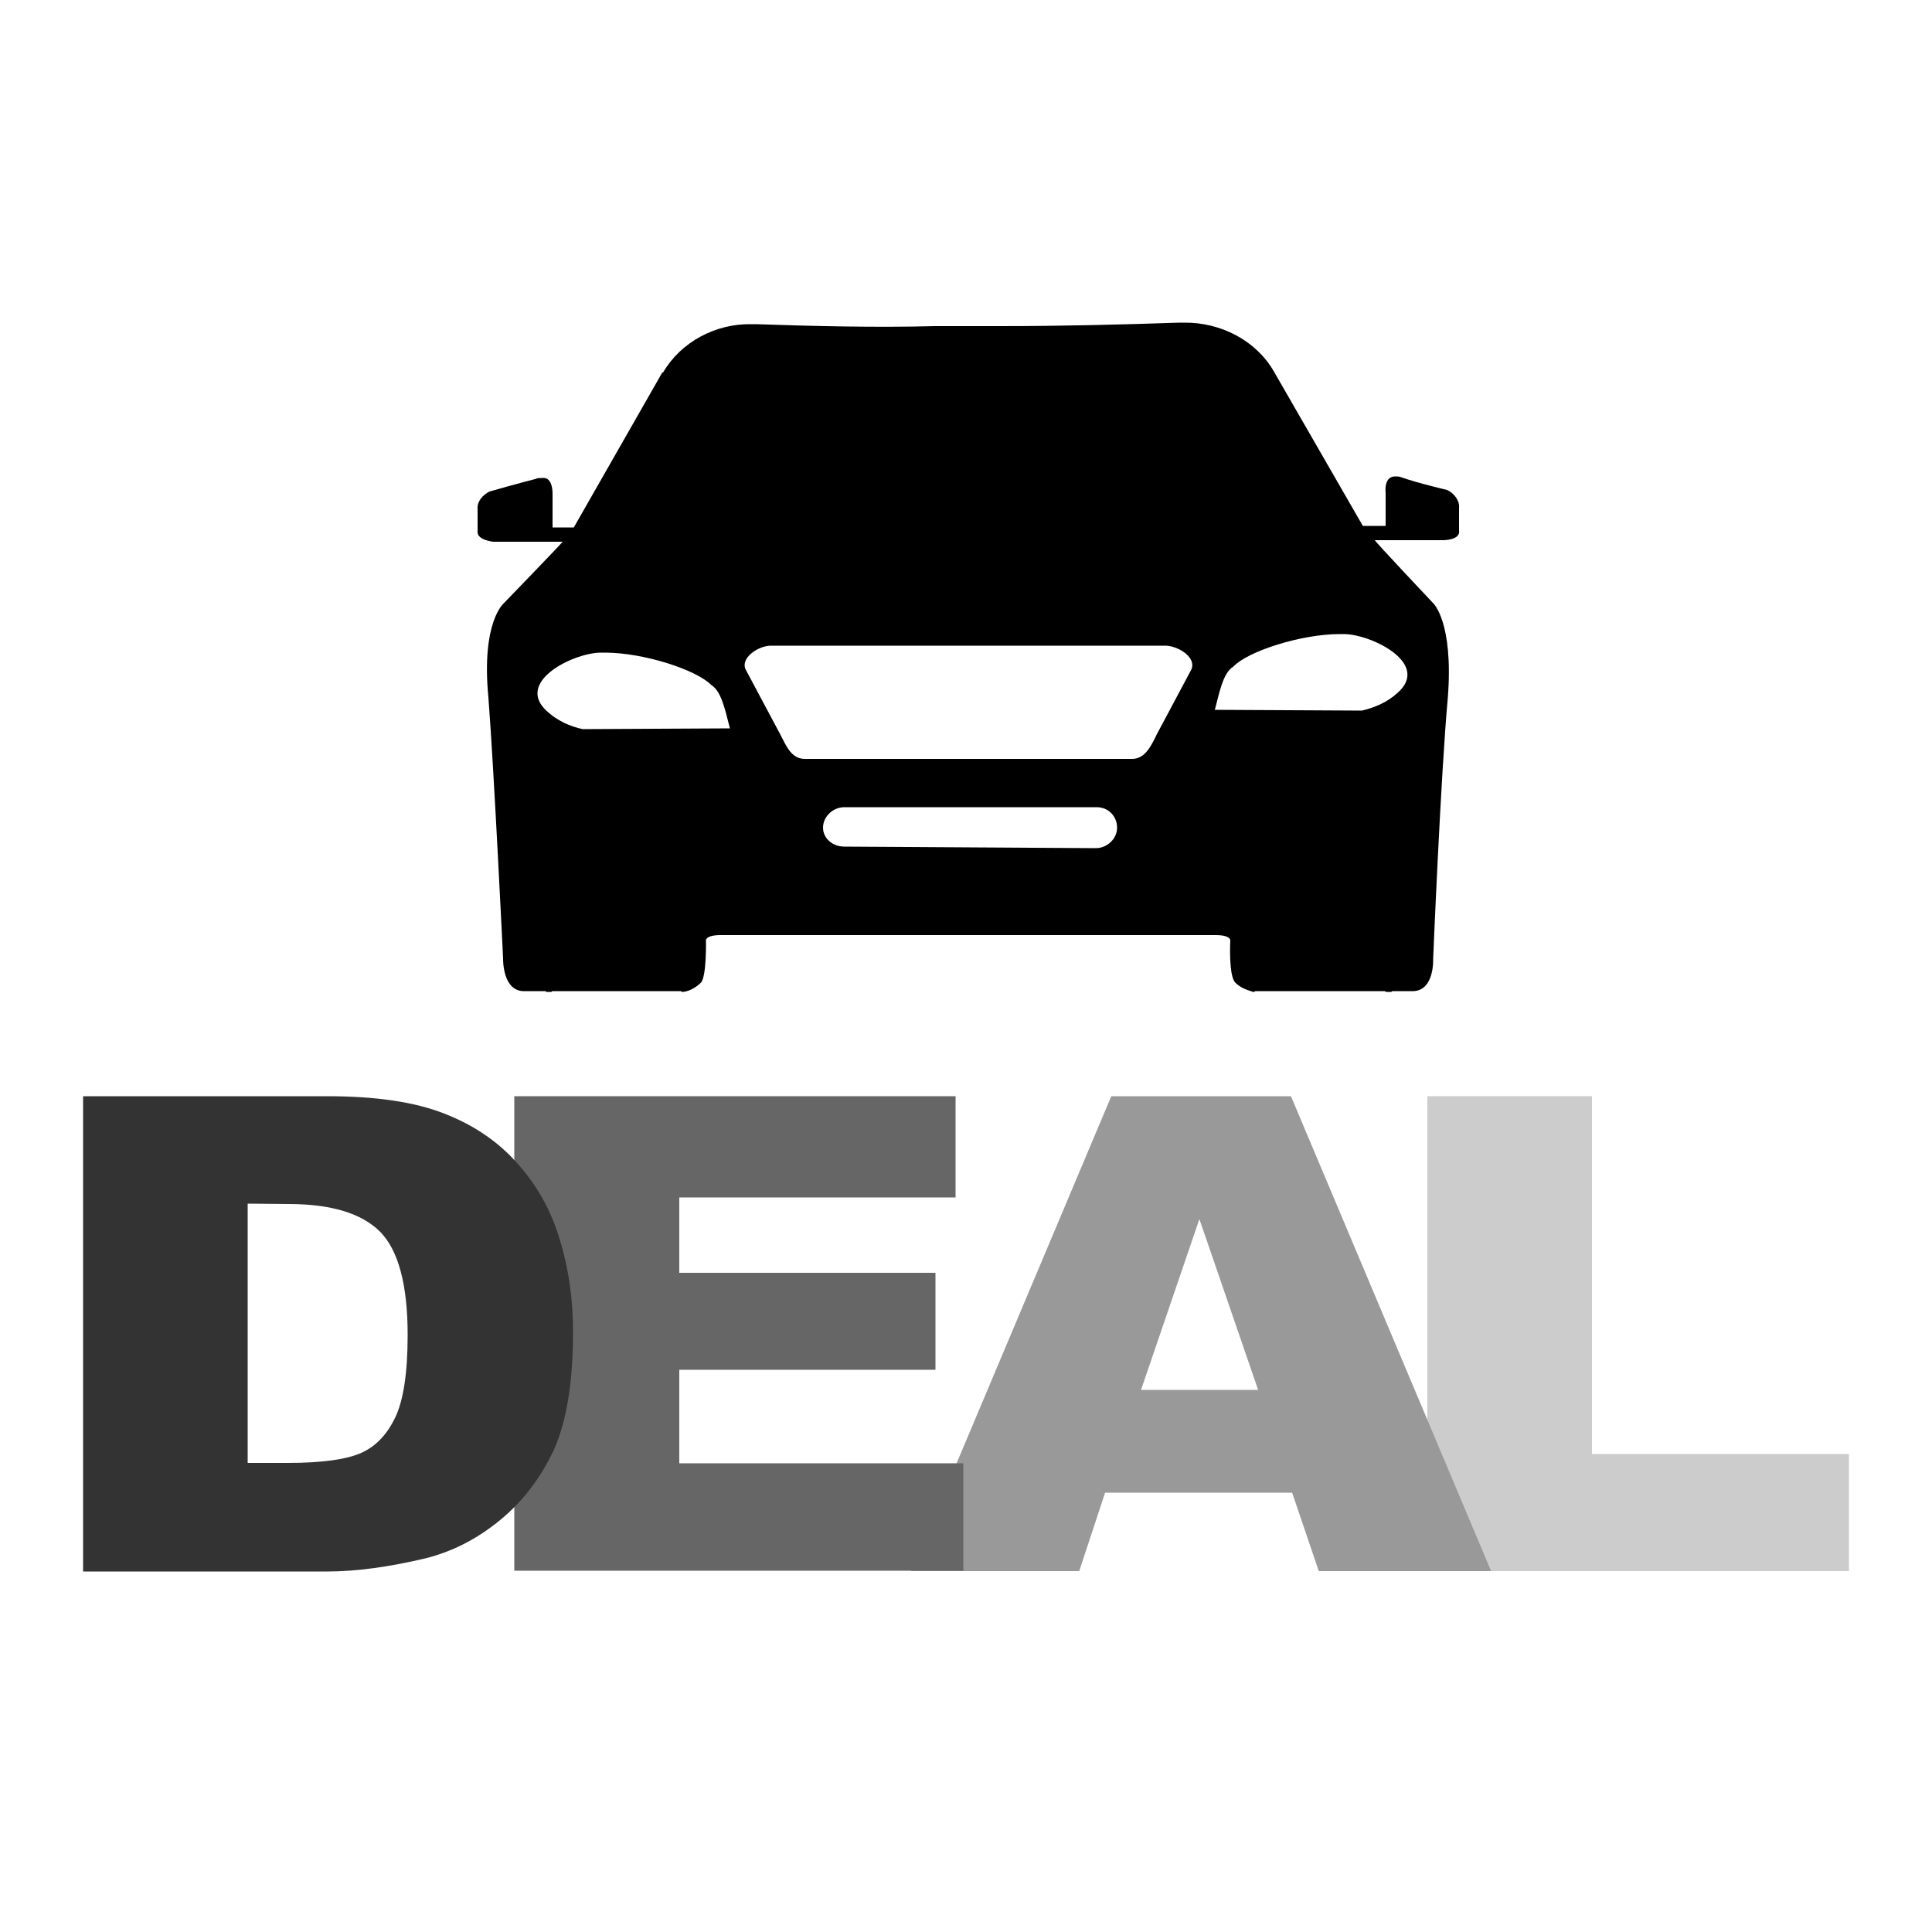
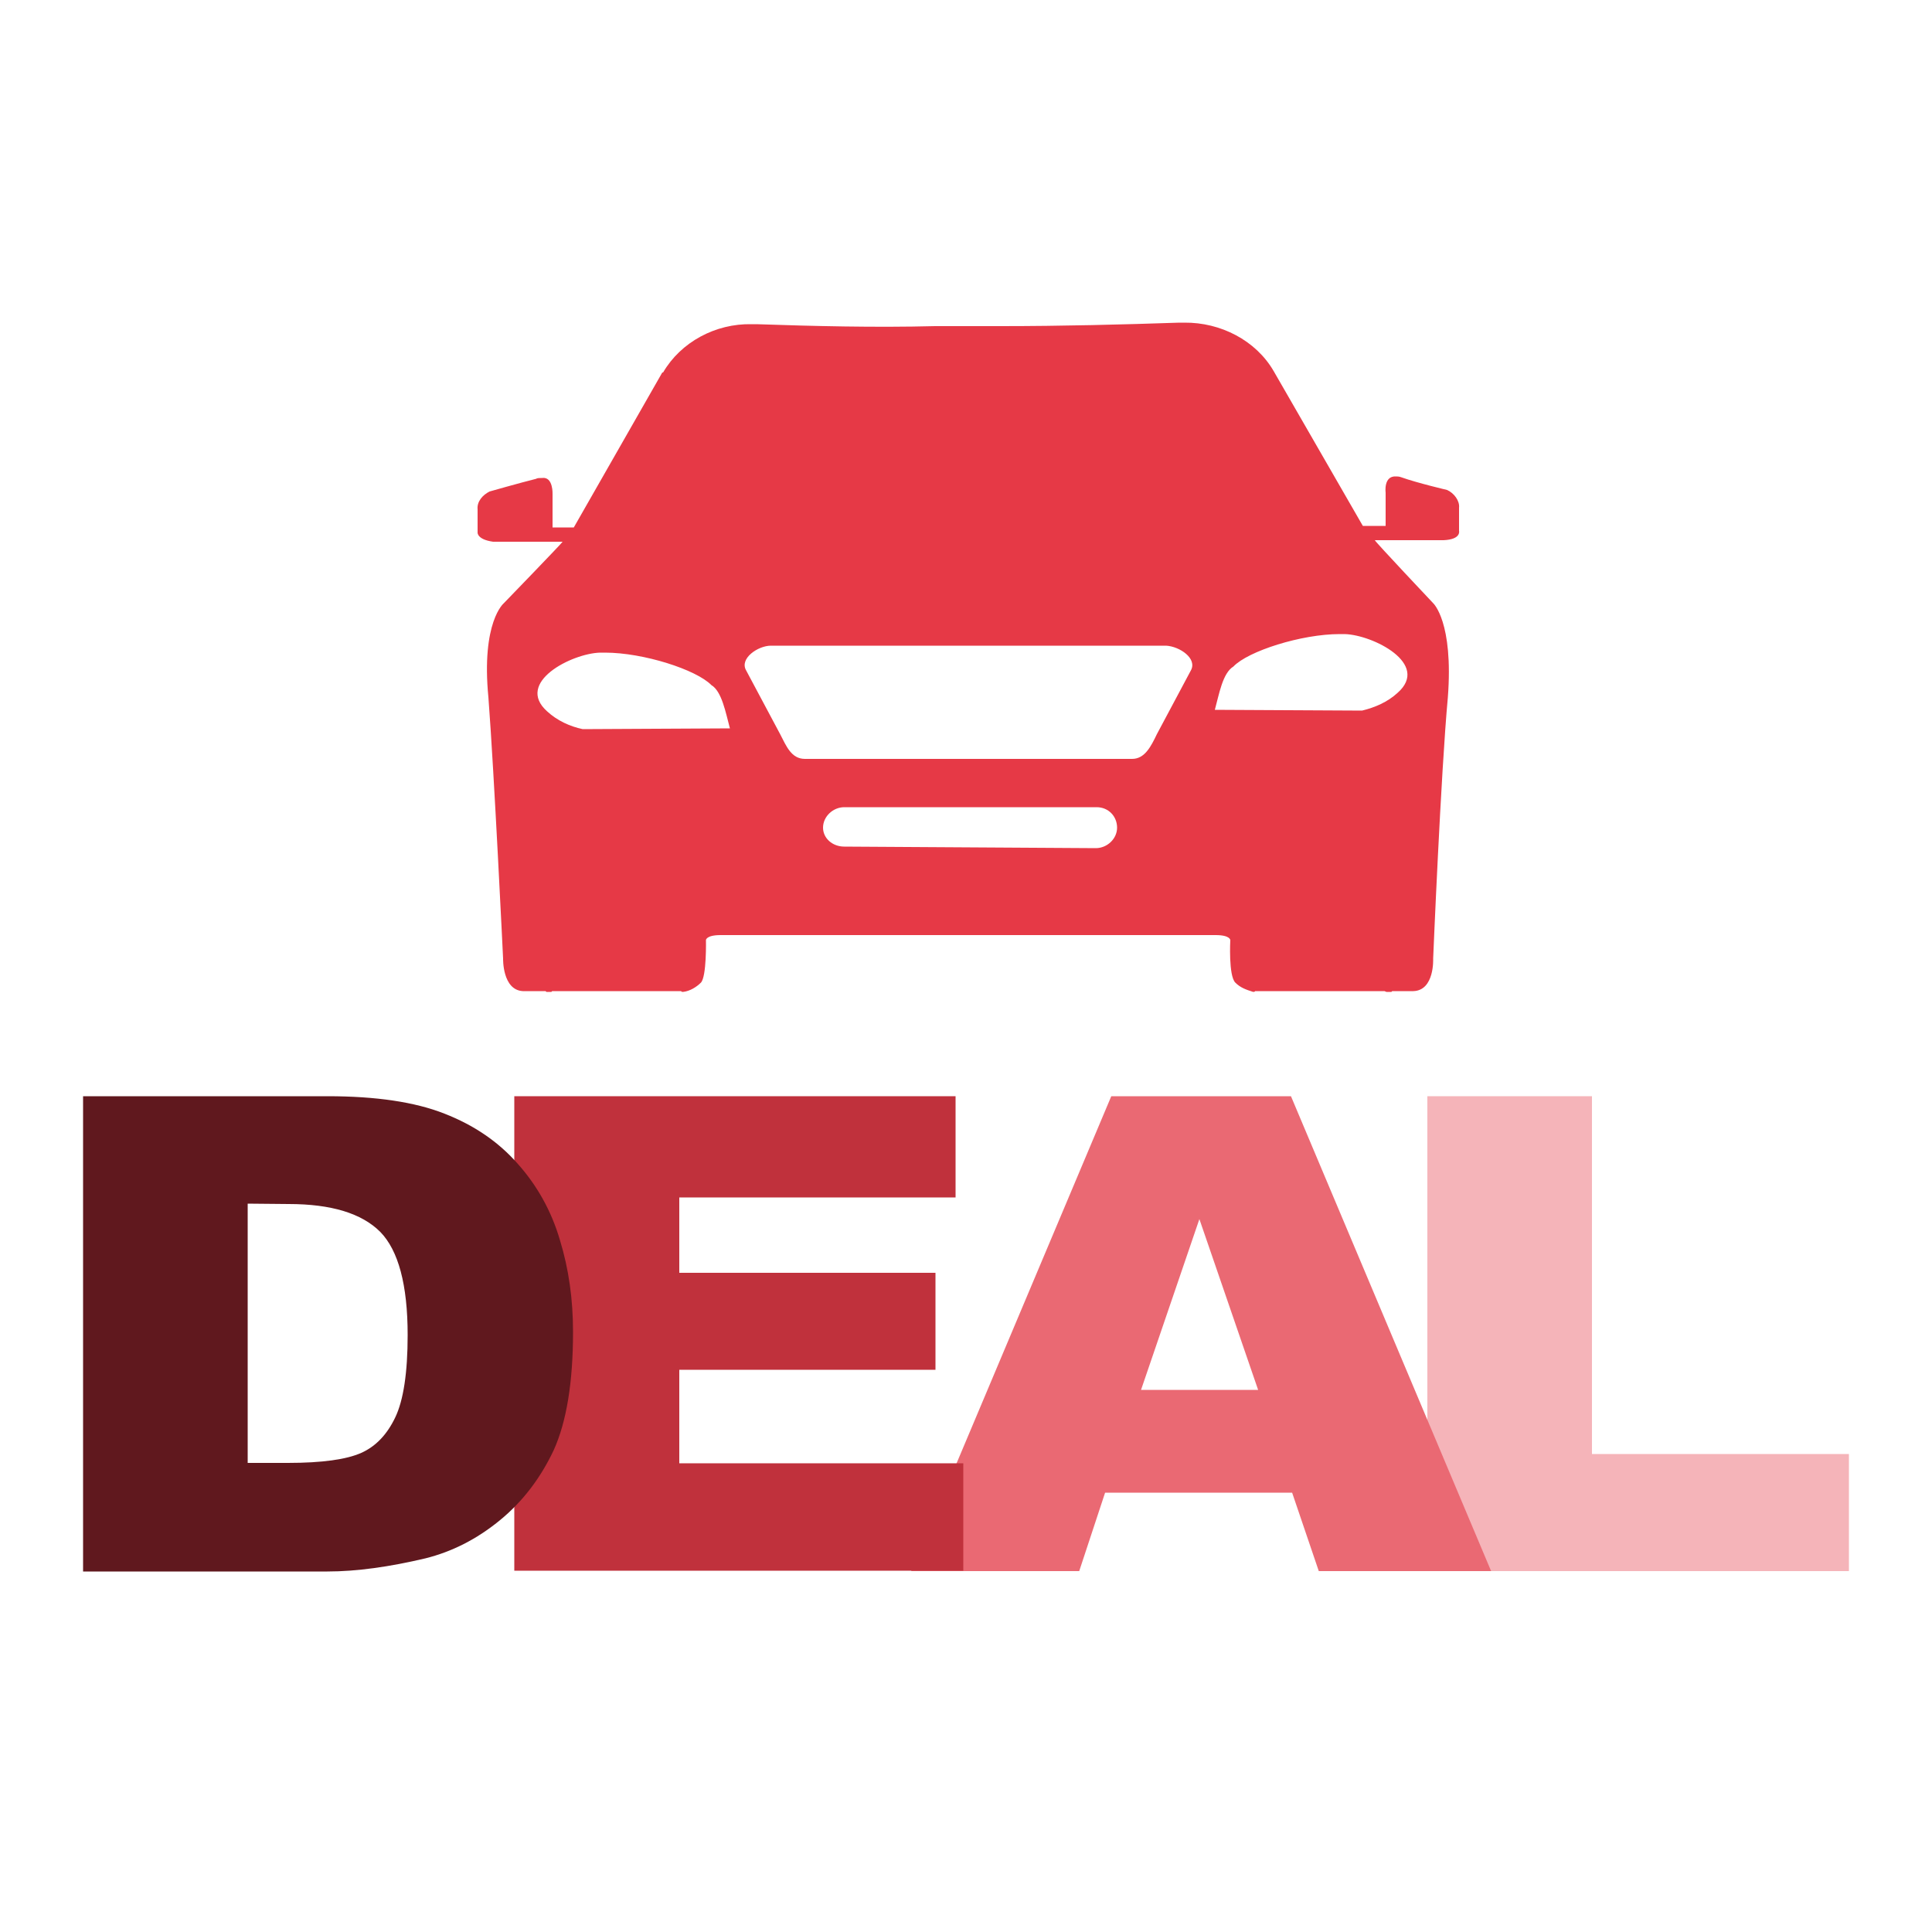
- <svg xmlns="http://www.w3.org/2000/svg" version="1.1" id="master-artboard" x="0px" y="0px" viewBox="0 0 500 500" style="enable-background:new 0 0 500 500;" xml:space="preserve">
-   <style type="text/css">
- 	.st0{fill:#0B2E4D;stroke:#AAAAAA;stroke-width:0.749;stroke-miterlimit:2.998;}
- 	.st1{fill:#CCCCCC;}
- 	.st2{fill:#999999;}
- 	.st3{fill:#666666;}
- 	.st4{fill:#333333;}
- </style>
-   <g transform="matrix(0.9083147, 0, 0, 0.9083147, 0.000009809222, 194.0569)">
-     <path class="st0" d="M221.3,125.9" />
-     <path class="st0" d="M329.1,116.4" />
-     <path class="st0" d="M292.2,23L292.2,23" />
+ <svg xmlns="http://www.w3.org/2000/svg" id="master-artboard" version="1.1" viewBox="0 0 500 500">
+   <defs>
+     <style>
+       .st0 {
+         fill: #60181e;
+       }
+ 
+       .st1 {
+         fill: #f5b4b9;
+       }
+ 
+       .st2 {
+         fill: #0b2e4d;
+         stroke: #aaa;
+         stroke-miterlimit: 2.72;
+         stroke-width: .68px;
+       }
+ 
+       .st3 {
+         fill: #c0313c;
+       }
+ 
+       .st4 {
+         fill: #ea6973;
+       }
+ 
+       .st5 {
+         fill: #e63946;
+       }
+     </style>
+   </defs>
+   <g>
+     <path class="st2" d="M201.01,308.41" />
+     <path class="st2" d="M298.93,299.78" />
+     <path class="st2" d="M265.41,214.95h0" />
  </g>
-   <path d="M265.4,256.7L265.4,256.7 M195.8,83.9h-1.3c-9.3-0.2-18.3,4.6-22.9,12.5h-0.2l-22.9,40.1H143v-8.6c0,0,0.2-4.6-2.7-4.2  c-0.5,0-1.3,0-1.5,0.2c-4.4,1.1-12.1,3.3-12.1,3.3c-1.8,0.9-3.3,2.6-3.1,4.6v6c0,0-0.2,1.8,4,2.4h18c0,0.2-15.2,15.9-15.2,15.9  s-5.9,4.8-4,24.4c1.5,19.6,3.8,67.6,3.8,67.6s-0.2,8.1,5.1,8.4h5.9l0.2,0.2h1.3l0.2-0.2h33.4c0,0.2,0.2,0.2,0.5,0.2  c1.8-0.2,3.5-1.3,4.6-2.4c1.5-1.6,1.3-11,1.3-11s0-1.3,3.8-1.3h128.1c3.8,0,3.8,1.3,3.8,1.3s-0.5,9.2,1.3,11  c1.3,1.3,2.7,1.8,4.6,2.4c0.2,0,0.5,0,0.5-0.2h33.5l0.5,0.2h1.3l0.2-0.2h5.5c5.5-0.2,5.1-8.4,5.1-8.4s2-48.2,3.8-67.6  c1.5-19.6-3.8-24.4-3.8-24.4s-15.1-16-15.1-16.3h17.8c4.6-0.2,4-2.4,4-2.4v-6c0.2-1.8-1.3-3.8-3.1-4.6c0,0-7.7-1.8-11.9-3.3  c-0.5-0.2-1.1-0.2-1.3-0.2c-3.3-0.2-2.7,4.2-2.7,4.2v8.6h-5.9L329.6,96l0,0c-4.6-7.9-13.7-12.6-23.1-12.5h-1.3  c-14.7,0.5-30.4,0.9-46.2,0.9h-17C226.4,84.8,210.6,84.4,195.8,83.9L195.8,83.9z M218.5,219.1c-3.1,0-5.5-2.2-5.5-4.9l0,0l0,0  c0-2.9,2.6-5.3,5.5-5.3h65.3c3.1,0,5.3,2.4,5.3,5.3l0,0c0,2.9-2.6,5.3-5.5,5.3l0,0L218.5,219.1L218.5,219.1z M208.3,196.4  c-3.5,0-4.8-3.3-6.4-6.4l-8.8-16.5c-1.8-3.1,3.1-6.4,6.4-6.4h102.3c3.5,0.2,8.1,3.3,6.4,6.4l-8.8,16.5c-1.5,3.1-3.1,6.4-6.4,6.4  H208.3z M314.4,183.7c1.1-4,2-9.5,4.8-11.2c3.8-4,17.6-8.4,27.5-8.4h1.3c7.3,0.2,22.2,7.7,13.7,15.2c-2.6,2.4-5.9,3.8-9.2,4.6  L314.4,183.7z M251.1,242L251.1,242 M150.8,188.7c-3.3-0.7-6.6-2.2-9.2-4.6c-8.4-7.5,6.4-15,13.7-15.2h1.3c9.9,0,23.6,4.4,27.5,8.4  c2.7,1.6,3.7,7.1,4.8,11.2L150.8,188.7z" />
+   <path class="st5" d="M265.4,256.7h0M195.8,83.9h-1.3c-9.3-.2-18.3,4.6-22.9,12.5h-.2l-22.9,40.1h-5.5v-8.6s.2-4.6-2.7-4.2c-.5,0-1.3,0-1.5.2-4.4,1.1-12.1,3.3-12.1,3.3-1.8.9-3.3,2.6-3.1,4.6v6s-.2,1.8,4,2.4h18c0,.2-15.2,15.9-15.2,15.9,0,0-5.9,4.8-4,24.4,1.5,19.6,3.8,67.6,3.8,67.6,0,0-.2,8.1,5.1,8.4h5.9l.2.2h1.3l.2-.2h33.4c0,.2.2.2.5.2,1.8-.2,3.5-1.3,4.6-2.4,1.5-1.6,1.3-11,1.3-11,0,0,0-1.3,3.8-1.3h128.1c3.8,0,3.8,1.3,3.8,1.3,0,0-.5,9.2,1.3,11,1.3,1.3,2.7,1.8,4.6,2.4.2,0,.5,0,.5-.2h33.5l.5.2h1.3l.2-.2h5.5c5.5-.2,5.1-8.4,5.1-8.4,0,0,2-48.2,3.8-67.6,1.5-19.6-3.8-24.4-3.8-24.4,0,0-15.1-16-15.1-16.3h17.8c4.6-.2,4-2.4,4-2.4v-6c.2-1.8-1.3-3.8-3.1-4.6,0,0-7.7-1.8-11.9-3.3-.5-.2-1.1-.2-1.3-.2-3.3-.2-2.7,4.2-2.7,4.2v8.6h-5.9l-23.1-40.1h0c-4.6-7.9-13.7-12.6-23.1-12.5h-1.3c-14.7.5-30.4.9-46.2.9h-17c-15.6.4-31.4,0-46.2-.5h0ZM218.5,219.1c-3.1,0-5.5-2.2-5.5-4.9h0c0-2.9,2.6-5.3,5.5-5.3h65.3c3.1,0,5.3,2.4,5.3,5.3h0c0,2.9-2.6,5.3-5.5,5.3h0l-65.1-.4h0ZM208.3,196.4c-3.5,0-4.8-3.3-6.4-6.4l-8.8-16.5c-1.8-3.1,3.1-6.4,6.4-6.4h102.3c3.5.2,8.1,3.3,6.4,6.4l-8.8,16.5c-1.5,3.1-3.1,6.4-6.4,6.4h-84.7ZM314.4,183.7c1.1-4,2-9.5,4.8-11.2,3.8-4,17.6-8.4,27.5-8.4h1.3c7.3.2,22.2,7.7,13.7,15.2-2.6,2.4-5.9,3.8-9.2,4.6l-38.1-.2ZM251.1,242h0M150.8,188.7c-3.3-.7-6.6-2.2-9.2-4.6-8.4-7.5,6.4-15,13.7-15.2h1.3c9.9,0,23.6,4.4,27.5,8.4,2.7,1.6,3.7,7.1,4.8,11.2l-38.1.2Z" />
  <g>
-     <path class="st1" d="M369.4,283.7H412v92.6h66.5v30.3H369.4V283.7z" />
-     <path class="st2" d="M325.6,359.7l-15.2-44.2l-15.1,44.2H325.6z M334.4,386.3H286l-6.7,20.3h-43.5l51.8-122.9h46.5l51.8,122.9   h-44.6L334.4,386.3z" />
-     <path class="st3" d="M133.1,283.7h114.2v26.2h-71.5v19.5h66.3v25.1h-66.3v24.2h73.5v27.8H133.1V283.7z" />
-     <path class="st4" d="M21.5,283.7h63.3c12.5,0,22.6,1.5,30.2,4.5c7.7,3,14,7.3,19,13c5,5.6,8.7,12.2,10.9,19.7   c2.3,7.5,3.4,15.4,3.4,23.8c0,13.1-1.7,23.3-5,30.6c-3.4,7.2-8,13.3-14,18.2c-6,4.9-12.4,8.1-19.2,9.8c-9.3,2.2-17.8,3.4-25.4,3.4   H21.5V283.7z M64.1,311.5v67.1h10.4c8.9,0,15.2-0.9,19-2.6s6.7-4.8,8.8-9.2c2.1-4.4,3.2-11.5,3.2-21.3c0-13-2.4-21.9-7.1-26.7   c-4.8-4.8-12.7-7.2-23.7-7.2L64.1,311.5L64.1,311.5z" />
+     <path class="st1" d="M369.4,283.7h42.6v92.6h66.5v30.3h-109.1v-122.9Z" />
+     <path class="st4" d="M325.6,359.7l-15.2-44.2-15.1,44.2h30.3ZM334.4,386.3h-48.4l-6.7,20.3h-43.5l51.8-122.9h46.5l51.8,122.9h-44.6l-6.9-20.3Z" />
+     <path class="st3" d="M133.1,283.7h114.2v26.2h-71.5v19.5h66.3v25.1h-66.3v24.2h73.5v27.8h-116.2v-122.8Z" />
+     <path class="st0" d="M21.5,283.7h63.3c12.5,0,22.6,1.5,30.2,4.5,7.7,3,14,7.3,19,13,5,5.6,8.7,12.2,10.9,19.7,2.3,7.5,3.4,15.4,3.4,23.8,0,13.1-1.7,23.3-5,30.6-3.4,7.2-8,13.3-14,18.2-6,4.9-12.4,8.1-19.2,9.8-9.3,2.2-17.8,3.4-25.4,3.4H21.5v-123ZM64.1,311.5v67.1h10.4c8.9,0,15.2-.9,19-2.6s6.7-4.8,8.8-9.2c2.1-4.4,3.2-11.5,3.2-21.3,0-13-2.4-21.9-7.1-26.7-4.8-4.8-12.7-7.2-23.7-7.2l-10.6-.1h0Z" />
  </g>
</svg>
